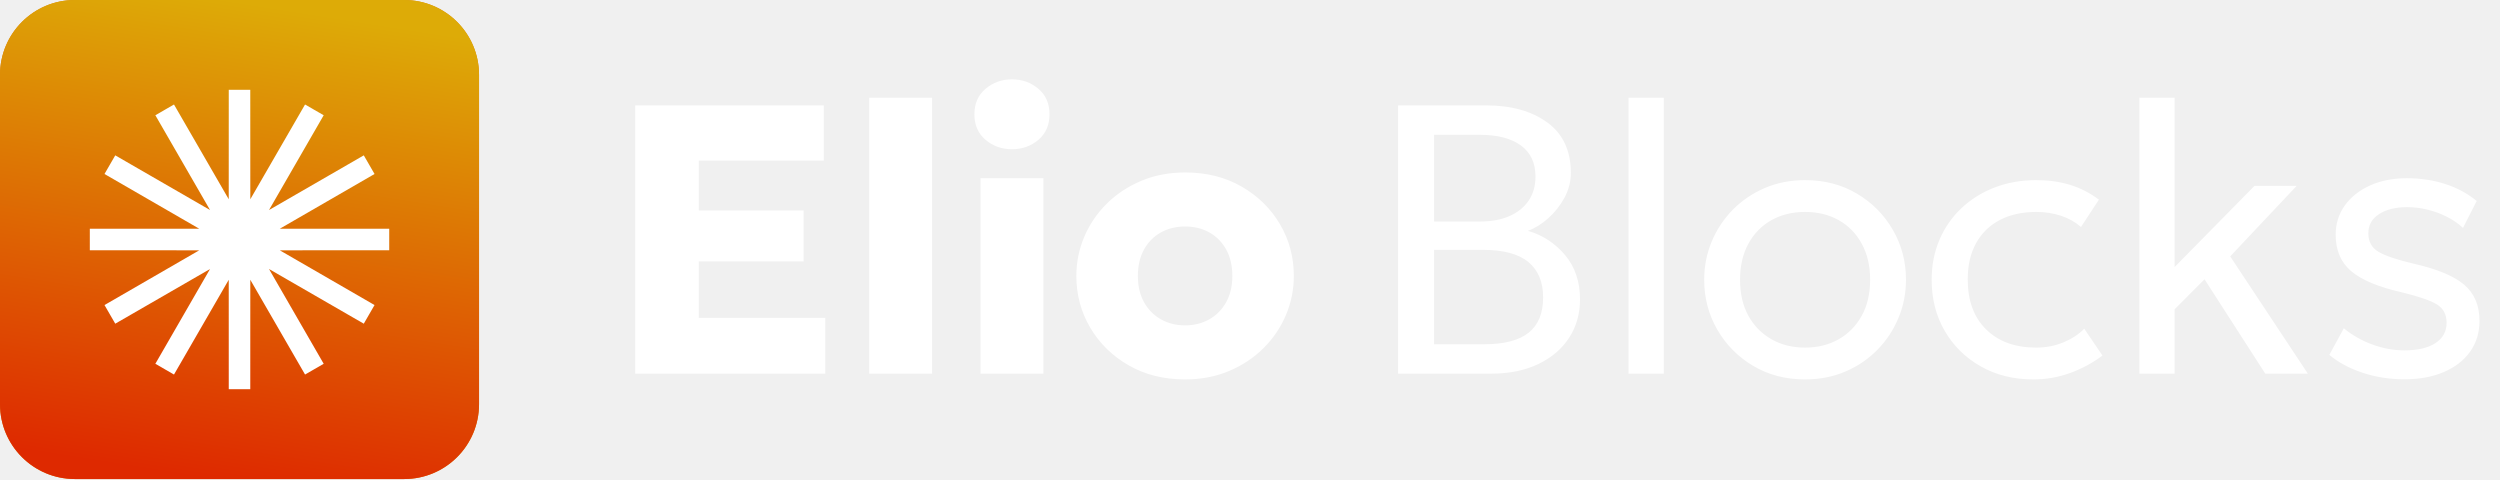
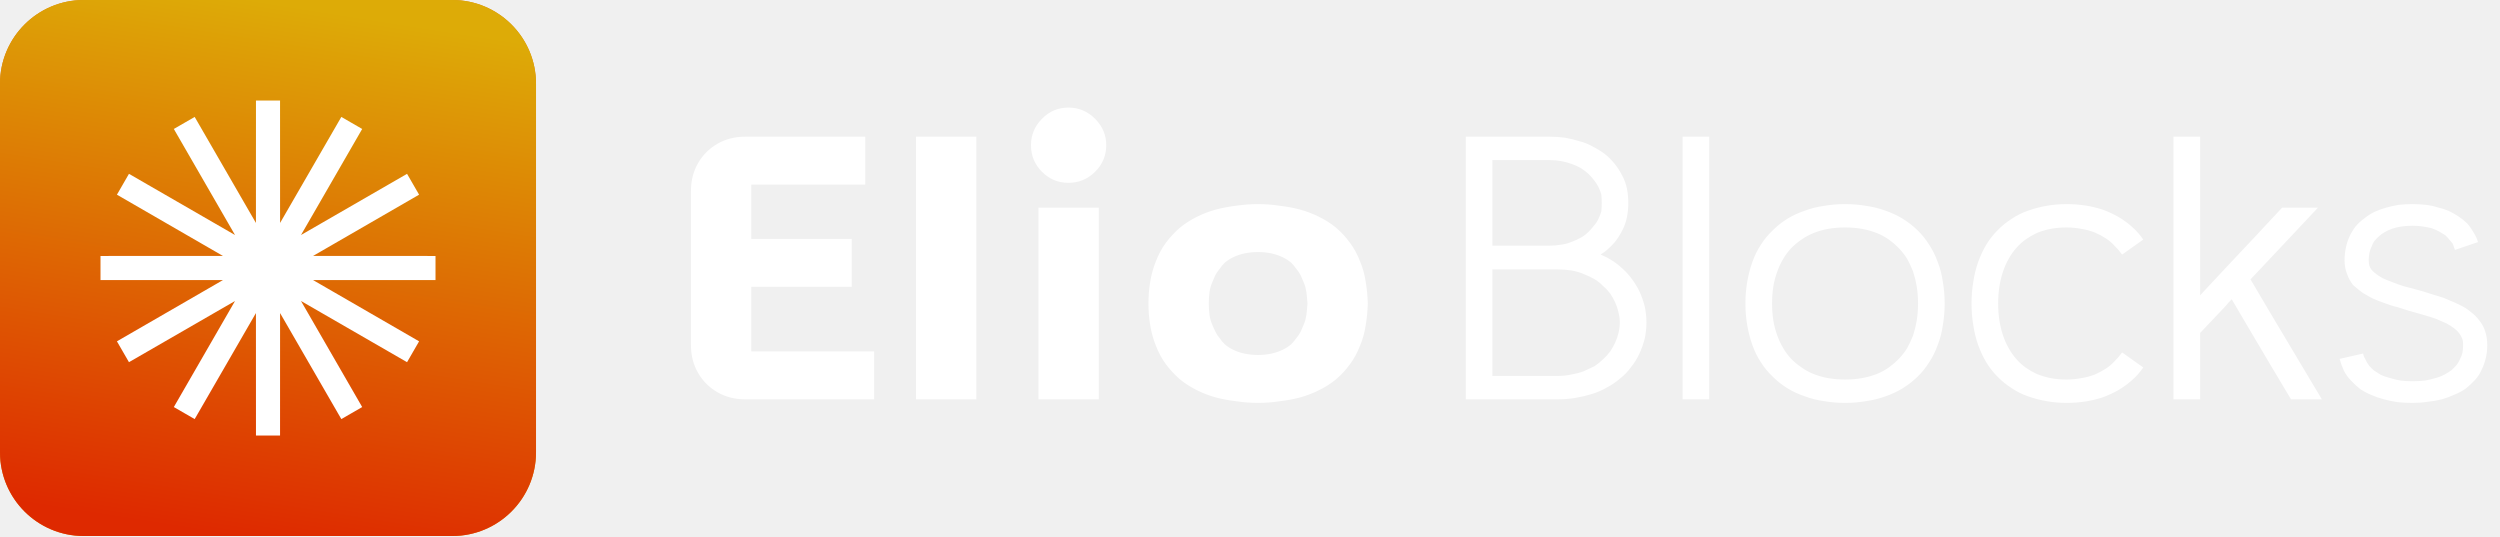
- <svg xmlns="http://www.w3.org/2000/svg" width="668" height="128" viewBox="0 0 668 128" fill="none">
+ <svg xmlns="http://www.w3.org/2000/svg" width="597" height="128" viewBox="0 0 597 128" fill="none">
  <rect width="128" height="128" rx="20" fill="#E0820C" />
  <rect width="128" height="128" rx="20" fill="url(#paint0_linear_1105_415)" />
  <path d="M64 24L64.01 63.96L84 29.36L64.03 63.97L98.64 44L64.04 63.99L104 64L64.04 64.01L98.64 84L64.03 64.03L84 98.64L64.01 64.04L64 104L63.99 64.04L44 98.64L63.97 64.03L29.36 84L63.96 64.01L24 64L63.96 63.99L29.36 44L63.97 63.97L44 29.36L63.99 63.96L64 24Z" stroke="white" stroke-width="5.75" />
  <defs>
    <linearGradient id="paint0_linear_1105_415" x1="74.117" y1="2.072" x2="54.212" y2="127.829" gradientUnits="userSpaceOnUse">
      <stop stop-color="#DDAB07" />
      <stop offset="1" stop-color="#DE2900" />
    </linearGradient>
  </defs>
-   <path d="M169.72 99.84L169.72 28.16L220.12 28.16L220.12 42.91L186.72 42.91L186.72 56.24L214.72 56.24L214.72 69.84L186.72 69.84L186.72 84.94L220.51 84.94L220.51 99.84L169.72 99.84ZM232.25 99.84L232.25 26.11L249.05 26.11L249.05 99.84L232.25 99.84ZM262 99.84L262 47.62L278.79 47.62L278.79 99.84L262 99.84ZM270.4 39.88Q266.33 39.88 263.35 37.37Q260.36 34.84 260.36 30.54Q260.36 26.24 263.35 23.72Q266.33 21.2 270.4 21.2Q274.47 21.2 277.45 23.72Q280.43 26.24 280.43 30.54Q280.43 34.84 277.45 37.37Q274.47 39.88 270.4 39.88ZM316.66 101.38Q308.12 101.38 301.57 97.61Q295.01 93.84 291.31 87.55Q287.6 81.26 287.6 73.73Q287.6 68.25 289.72 63.26Q291.84 58.28 295.73 54.42Q299.62 50.56 304.95 48.32Q310.27 46.08 316.68 46.08Q325.2 46.08 331.75 49.85Q338.3 53.62 342.01 59.91Q345.71 66.2 345.71 73.73Q345.71 79.21 343.6 84.19Q341.48 89.18 337.59 93.04Q333.71 96.9 328.4 99.13Q323.08 101.38 316.66 101.38ZM316.66 86.94Q320.26 86.94 323.12 85.32Q325.98 83.71 327.63 80.75Q329.28 77.78 329.28 73.73Q329.28 69.66 327.65 66.69Q326.02 63.73 323.16 62.12Q320.3 60.52 316.66 60.52Q313.03 60.52 310.16 62.12Q307.3 63.73 305.67 66.69Q304.04 69.66 304.04 73.73Q304.04 77.8 305.69 80.75Q307.34 83.71 310.2 85.32Q313.06 86.94 316.66 86.94ZM373.57 99.84L373.57 28.16L397.1 28.16Q407.19 28.16 413.46 32.74Q419.73 37.32 419.73 46.23Q419.73 49.67 418.03 52.82Q416.33 55.96 413.7 58.31Q411.06 60.66 408.26 61.67Q414.17 63.4 418.18 68.15Q422.18 72.9 422.18 80Q422.18 85.75 419.29 90.22Q416.4 94.69 411.05 97.27Q405.71 99.84 398.4 99.84L373.57 99.84ZM383.19 91.98L396.64 91.98Q404.58 91.98 408.45 88.9Q412.32 85.82 412.32 79.49Q412.32 73.27 408.39 70.02Q404.45 66.76 396.2 66.76L383.19 66.76L383.19 91.98ZM383.19 59.19L395.51 59.19Q399.97 59.19 403.29 57.75Q406.6 56.32 408.44 53.63Q410.28 50.93 410.28 47.16Q410.28 41.74 406.4 38.88Q402.52 36.02 395.36 36.02L383.19 36.02L383.19 59.19ZM435.14 99.84L435.14 26.11L444.56 26.11L444.56 99.84L435.14 99.84ZM482.32 101.38Q474.52 101.38 468.43 97.75Q462.34 94.12 458.85 88.06Q455.36 82.01 455.36 74.75Q455.36 69.38 457.36 64.56Q459.37 59.74 463 56.04Q466.64 52.35 471.55 50.24Q476.47 48.13 482.32 48.13Q490.11 48.13 496.2 51.76Q502.3 55.39 505.78 61.44Q509.28 67.5 509.28 74.75Q509.28 80.13 507.27 84.95Q505.27 89.76 501.65 93.46Q498.03 97.15 493.11 99.27Q488.18 101.38 482.32 101.38ZM482.31 92.88Q487.37 92.88 491.29 90.65Q495.22 88.42 497.46 84.36Q499.7 80.3 499.7 74.75Q499.7 69.2 497.46 65.12Q495.23 61.04 491.31 58.83Q487.38 56.63 482.31 56.63Q477.25 56.63 473.32 58.83Q469.4 61.04 467.17 65.12Q464.94 69.2 464.94 74.75Q464.94 80.31 467.17 84.37Q469.41 88.42 473.34 90.65Q477.26 92.88 482.31 92.88ZM543.32 101.38Q535.4 101.38 529.26 97.9Q523.12 94.42 519.63 88.42Q516.14 82.41 516.14 74.75Q516.14 68.96 518.21 64.1Q520.28 59.25 524.06 55.66Q527.85 52.07 532.95 50.1Q538.06 48.13 544.09 48.13Q548.99 48.13 553.14 49.4Q557.29 50.68 560.83 53.35L556.04 60.65Q553.74 58.65 550.66 57.64Q547.58 56.63 544.14 56.63Q538.5 56.63 534.38 58.77Q530.28 60.9 528.03 64.94Q525.78 68.98 525.78 74.68Q525.78 83.2 530.71 88.04Q535.64 92.88 544.09 92.88Q547.97 92.88 551.36 91.47Q554.75 90.06 556.91 87.83L561.78 95Q557.82 97.97 553.11 99.68Q548.39 101.38 543.32 101.38ZM571.64 99.84L571.64 26.11L581.06 26.11L581.06 71.35L602.41 49.66L613.67 49.66L595.91 68.51L616.66 99.84L605.28 99.84L589.05 74.62L581.06 82.64L581.06 99.84L571.64 99.84ZM642.45 101.35Q636.51 101.35 631.2 99.57Q625.91 97.79 622.4 94.82L626.27 87.71Q629.6 90.48 633.88 92.05Q638.16 93.62 642.47 93.62Q647.76 93.62 650.75 91.68Q653.73 89.74 653.73 86.25Q653.73 82.95 651.17 81.36Q648.6 79.76 641.65 78.08Q632.4 75.98 628.24 72.46Q624.09 68.94 624.09 62.72Q624.09 58.32 626.53 54.91Q628.98 51.5 633.27 49.56Q637.55 47.62 643.13 47.62Q648.63 47.62 653.43 49.19Q658.24 50.76 661.77 53.71L658.11 60.9Q656.31 59.2 653.88 57.96Q651.46 56.72 648.7 56.03Q645.95 55.35 643.16 55.35Q638.59 55.35 635.7 57.2Q632.82 59.04 632.82 62.34Q632.82 65.73 635.62 67.33Q638.41 68.93 644.9 70.45Q654.31 72.58 658.41 76.06Q662.52 79.55 662.52 85.73Q662.52 90.47 660.01 93.97Q657.51 97.47 652.99 99.41Q648.47 101.35 642.45 101.35Z" fill="#FFFFFF" />
+   <path d="M177.97 32.64H206.62V44.08H179.41V57.05H203.4V68.49H179.41V83.92H208.74V95.36H177.97Q174.24 95.36 171.32 93.66Q168.39 91.97 166.7 89.05Q165 86.12 165 82.39V45.61Q165 41.88 166.7 38.95Q168.39 36.03 171.32 34.34Q174.24 32.64 177.97 32.64ZM218.74 95.36Q218.74 79.68 218.74 64Q218.74 48.32 218.74 32.64H233.15Q233.15 48.32 233.15 64Q233.15 79.68 233.15 95.36ZM247.98 95.36V49.59H262.39V95.36ZM264.17 34.67Q264.17 38.4 261.5 41.03Q258.83 43.66 255.14 43.66Q251.45 43.66 248.83 41.03Q246.2 38.4 246.2 34.67Q246.2 31.03 248.83 28.36Q251.45 25.69 255.14 25.69Q258.83 25.69 261.5 28.36Q264.17 31.03 264.17 34.67ZM312.22 72.48Q312.14 71.03 311.97 69.75Q311.8 68.58 311.38 67.56Q311.04 66.71 310.63 65.8Q310.19 64.93 309.6 64.25Q309 63.4 308.33 62.73Q307.43 61.97 306.38 61.46Q305.08 60.84 303.66 60.52Q302.16 60.19 300.4 60.19Q298.7 60.19 297.14 60.52Q295.69 60.84 294.43 61.46Q293.37 61.97 292.48 62.73Q291.78 63.4 291.21 64.25Q290.61 64.97 290.19 65.78Q289.76 66.71 289.43 67.56Q289 68.58 288.83 69.77Q288.66 71.07 288.66 72.48Q288.66 73.88 288.83 75.18Q289 76.37 289.43 77.39Q289.76 78.24 290.21 79.15Q290.61 80.02 291.21 80.7Q291.78 81.55 292.48 82.22Q293.37 82.99 294.43 83.49Q295.69 84.12 297.14 84.43Q298.7 84.77 300.4 84.77Q302.16 84.77 303.66 84.43Q305.08 84.12 306.38 83.49Q307.43 82.99 308.33 82.22Q309 81.55 309.6 80.7Q310.19 80.02 310.63 79.15Q311.04 78.24 311.38 77.39Q311.8 76.37 311.97 75.2Q312.14 73.92 312.22 72.48ZM326.63 72.48Q326.55 75.19 326.12 77.73Q325.74 80.28 324.77 82.56Q323.84 85.02 322.37 86.97Q320.9 89.02 319.01 90.61Q317.14 92.14 314.85 93.24Q312.82 94.26 310.36 94.94Q308.07 95.53 305.53 95.83Q302.99 96.21 300.4 96.21Q297.82 96.21 295.27 95.83Q292.73 95.53 290.44 94.94Q288.01 94.27 285.95 93.24Q283.67 92.13 281.8 90.61Q279.93 89 278.41 86.97Q276.97 85.02 276.03 82.56Q275.1 80.27 274.68 77.73Q274.25 75.19 274.25 72.48Q274.25 69.76 274.68 67.22Q275.1 64.68 276.03 62.39Q276.97 59.93 278.41 57.98Q279.93 55.95 281.8 54.34Q283.67 52.82 285.95 51.71Q288.01 50.68 290.44 50.02Q292.73 49.42 295.27 49.12Q297.82 48.74 300.4 48.74Q302.99 48.74 305.53 49.12Q308.07 49.42 310.36 50.02Q312.82 50.69 314.85 51.71Q317.14 52.81 319.01 54.34Q320.9 55.94 322.37 57.98Q323.84 59.93 324.77 62.39Q325.74 64.67 326.12 67.22Q326.55 69.76 326.63 72.48ZM350.03 95.36V64V32.64H370.11Q371.98 32.64 373.76 32.89Q375.62 33.23 377.23 33.74Q378.93 34.17 380.37 35.01Q381.89 35.78 383.25 36.79Q384.52 37.81 385.62 39.17Q386.64 40.44 387.4 41.96Q388.17 43.4 388.51 45.01Q388.84 46.71 388.84 48.45Q388.84 50.18 388.51 51.88Q388.17 53.57 387.4 55.02Q386.64 56.54 385.62 57.81Q384.52 59.08 383.25 60.1Q382.74 60.44 382.23 60.78Q383 61.12 383.67 61.46Q385.45 62.39 386.81 63.58Q388.34 64.85 389.44 66.29Q390.62 67.81 391.47 69.51Q392.24 71.2 392.74 73.07Q393.17 75.02 393.17 76.97Q393.17 79 392.74 80.95Q392.24 82.82 391.47 84.51Q390.62 86.29 389.44 87.73Q388.34 89.26 386.81 90.44Q385.45 91.63 383.67 92.56Q382.06 93.5 380.12 94.09Q378.25 94.68 376.22 95.02Q374.18 95.36 372.06 95.36ZM356.38 64.34V89.77H372.06Q373.67 89.77 375.28 89.43Q376.81 89.17 378.17 88.66Q379.52 88.07 380.71 87.48Q381.89 86.71 382.83 85.78Q383.76 84.93 384.52 83.92Q385.2 82.9 385.71 81.8Q386.22 80.7 386.47 79.6Q386.81 78.32 386.81 76.97Q386.81 75.78 386.47 74.51Q386.22 73.32 385.71 72.22Q385.2 71.12 384.52 70.1Q383.76 69.09 382.83 68.32Q381.89 67.31 380.71 66.63Q379.52 65.95 378.17 65.44Q376.81 64.85 375.28 64.59Q373.67 64.34 372.06 64.34ZM356.38 38.23V58.66H370.11Q371.55 58.66 372.91 58.41Q374.18 58.24 375.37 57.73Q376.56 57.3 377.57 56.71Q378.5 56.2 379.35 55.35Q380.03 54.68 380.62 53.91Q381.3 53.15 381.73 52.22Q382.15 51.37 382.4 50.44Q382.49 49.51 382.49 48.49Q382.49 47.47 382.4 46.46Q382.15 45.61 381.73 44.68Q381.3 43.83 380.62 42.98Q380.03 42.22 379.35 41.54Q378.5 40.78 377.57 40.18Q376.56 39.59 375.37 39.17Q374.18 38.74 372.91 38.49Q371.55 38.23 370.11 38.23ZM401.8 95.36Q401.8 79.68 401.8 64Q401.8 48.32 401.8 32.64H408.16Q408.16 48.32 408.16 64Q408.16 79.68 408.16 95.36ZM458.03 72.48Q458.02 70.33 457.71 68.35Q457.4 66.53 456.83 64.81Q456.21 63.25 455.44 61.83Q454.59 60.48 453.5 59.31Q452.41 58.18 451.17 57.29Q449.82 56.32 448.23 55.67Q446.53 55 444.67 54.66Q442.8 54.32 440.6 54.32Q438.48 54.32 436.52 54.66Q434.65 55 433.03 55.67Q431.44 56.32 430.09 57.29Q428.78 58.18 427.69 59.31Q426.6 60.49 425.83 61.82Q424.98 63.25 424.43 64.81Q423.79 66.53 423.48 68.35Q423.17 70.33 423.17 72.48Q423.17 74.62 423.48 76.6Q423.79 78.42 424.43 80.15Q424.98 81.7 425.83 83.12Q426.6 84.47 427.69 85.64Q428.78 86.77 430.09 87.66Q431.44 88.64 433.03 89.29Q434.65 89.95 436.52 90.29Q438.48 90.63 440.6 90.63Q442.8 90.63 444.67 90.29Q446.53 89.95 448.23 89.29Q449.82 88.64 451.17 87.66Q452.41 86.77 453.5 85.64Q454.59 84.47 455.44 83.12Q456.21 81.7 456.83 80.15Q457.4 78.42 457.71 76.6Q458.02 74.62 458.03 72.48ZM464.39 72.48Q464.38 75.19 463.95 77.66Q463.61 80.13 462.74 82.35Q461.95 84.6 460.71 86.48Q459.48 88.44 457.89 89.98Q456.24 91.57 454.31 92.75Q452.41 93.91 450.24 94.65Q448.02 95.46 445.62 95.79Q443.22 96.21 440.6 96.21Q437.98 96.21 435.57 95.79Q433.17 95.46 431.03 94.65Q428.78 93.91 426.89 92.75Q424.95 91.57 423.37 89.98Q421.72 88.44 420.47 86.47Q419.24 84.6 418.45 82.35Q417.66 80.13 417.24 77.66Q416.81 75.19 416.81 72.48Q416.81 69.76 417.24 67.29Q417.66 64.82 418.45 62.6Q419.24 60.36 420.47 58.48Q421.72 56.51 423.37 54.97Q424.95 53.38 426.89 52.2Q428.78 51.04 431.03 50.3Q433.17 49.49 435.57 49.16Q437.98 48.74 440.6 48.74Q443.22 48.74 445.62 49.16Q448.02 49.49 450.24 50.3Q452.41 51.05 454.31 52.2Q456.24 53.38 457.89 54.97Q459.48 56.51 460.71 58.48Q461.95 60.36 462.74 62.6Q463.61 64.82 463.95 67.29Q464.38 69.76 464.39 72.48ZM506.76 60.79Q505.91 59.61 504.91 58.65Q503.97 57.62 502.8 56.88Q501.54 56.06 500.19 55.5Q498.68 54.92 497.05 54.66Q495.36 54.32 493.49 54.32Q491.44 54.32 489.66 54.66Q487.97 55 486.37 55.65Q484.95 56.32 483.69 57.21Q482.46 58.1 481.44 59.28Q480.45 60.4 479.68 61.8Q478.89 63.15 478.35 64.78Q477.78 66.44 477.47 68.34Q477.16 70.33 477.16 72.48Q477.16 74.62 477.47 76.61Q477.78 78.51 478.35 80.17Q478.89 81.8 479.68 83.15Q480.45 84.55 481.44 85.67Q482.46 86.86 483.69 87.75Q484.95 88.64 486.37 89.3Q487.97 89.95 489.66 90.29Q491.44 90.63 493.49 90.63Q495.36 90.63 497.05 90.29Q498.68 90.03 500.19 89.46Q501.54 88.89 502.8 88.07Q503.97 87.34 504.91 86.31Q505.91 85.34 506.76 84.16L511.81 87.75Q510.65 89.46 509.09 90.81Q507.59 92.15 505.84 93.17Q504.1 94.16 502.11 94.89Q500.13 95.54 497.98 95.88Q495.78 96.21 493.49 96.21Q491.02 96.21 488.72 95.8Q486.4 95.39 484.32 94.65Q482.16 93.91 480.34 92.66Q478.5 91.49 477.01 89.95Q475.42 88.35 474.28 86.45Q473.14 84.5 472.34 82.27Q471.57 80.05 471.21 77.58Q470.8 75.12 470.8 72.48Q470.8 69.83 471.21 67.38Q471.57 64.9 472.34 62.69Q473.14 60.45 474.28 58.5Q475.42 56.6 477.01 55Q478.5 53.46 480.34 52.29Q482.16 51.05 484.32 50.3Q486.4 49.56 488.72 49.15Q491.02 48.74 493.49 48.74Q495.78 48.74 497.98 49.07Q500.13 49.41 502.11 50.06Q504.1 50.79 505.84 51.78Q507.59 52.8 509.09 54.14Q510.65 55.5 511.81 57.21ZM519.03 95.36V64V32.64H525.39V70.53Q525.9 69.93 526.41 69.42Q529.46 66.12 532.47 62.94Q535.47 59.76 538.53 56.5Q541.58 53.24 544.97 49.59H553.53Q550.14 53.24 546.45 57.13Q542.76 61.03 538.95 65.1Q538.19 65.86 537.42 66.71Q539.71 70.61 542.17 74.76Q545.31 80.02 548.44 85.27Q551.58 90.53 554.46 95.36H547.09Q544.2 90.53 541.58 86.12Q538.95 81.71 536.32 77.22Q534.71 74.43 532.93 71.46Q532.17 72.22 531.49 73.07Q528.35 76.37 525.39 79.51V95.36ZM586.24 59.68Q585.99 58.91 585.73 58.24Q585.31 57.64 584.89 57.22Q584.46 56.63 583.87 56.12Q583.19 55.69 582.43 55.27Q581.67 54.85 580.73 54.51Q579.72 54.25 578.53 54.08Q577.43 53.91 576.16 53.91Q574.72 53.91 573.53 54.08Q572.34 54.25 571.33 54.59Q570.31 54.93 569.46 55.44Q568.7 55.86 568.11 56.41Q567.51 56.97 567 57.56Q566.58 58.15 566.33 58.91Q565.99 59.59 565.82 60.36Q565.65 61.2 565.65 62.22Q565.65 62.9 565.82 63.49Q565.99 64 566.33 64.42Q566.75 64.93 567.43 65.44Q568.11 65.95 569.04 66.46Q569.97 66.88 571.33 67.39Q572.34 67.81 573.95 68.32Q574.63 68.49 575.35 68.7Q576.07 68.92 576.84 69.09Q577.77 69.34 578.62 69.59L580.23 70.1Q581.07 70.36 581.88 70.61Q582.68 70.87 583.53 71.12Q585.14 71.8 586.5 72.39Q587.26 72.73 587.98 73.11Q588.7 73.49 589.29 73.92Q589.97 74.43 590.57 74.93Q591.16 75.44 591.67 76.04Q592.85 77.39 593.36 78.83Q593.96 80.53 593.96 82.39Q593.96 84 593.62 85.44Q593.28 86.97 592.6 88.33Q592.01 89.68 590.99 90.78Q589.97 91.88 588.79 92.82Q587.6 93.66 586.07 94.26Q584.63 94.94 583.11 95.36Q581.5 95.78 579.72 95.95Q578.02 96.21 576.07 96.21Q574.29 96.21 572.6 96.04Q570.82 95.78 569.29 95.36Q567.68 94.94 566.33 94.34Q564.88 93.75 563.61 92.9Q562.43 91.97 561.49 90.95Q560.39 89.85 559.71 88.49Q559.12 87.22 558.7 85.7L564.29 84.43Q564.46 85.19 564.88 85.87Q565.22 86.63 565.73 87.31Q566.24 87.9 566.92 88.49Q567.68 89 568.53 89.51Q569.46 89.94 570.73 90.27Q571.83 90.61 573.19 90.87Q574.55 91.04 576.12 91.04Q577.68 91.04 579.12 90.87Q580.48 90.61 581.67 90.27Q582.85 89.94 583.79 89.43Q584.72 88.92 585.4 88.41Q586.07 87.82 586.58 87.22Q587.18 86.46 587.43 85.78Q587.85 85.02 588.02 84.26Q588.19 83.32 588.19 82.39Q588.19 81.88 588.15 81.54Q588.11 81.21 587.94 80.78Q587.85 80.53 587.68 80.23Q587.51 79.93 587.26 79.6Q586.84 79 586.07 78.41Q585.31 77.82 584.21 77.22Q583.11 76.71 581.67 76.12Q580.48 75.7 578.7 75.19Q577.85 74.93 577.05 74.72Q576.24 74.51 575.39 74.26Q574.63 74 573.91 73.79Q573.19 73.58 572.43 73.32Q571.67 73.15 570.9 72.9Q570.14 72.65 569.46 72.39Q567.94 71.88 566.66 71.29Q566.07 71.03 565.39 70.61L564.21 69.93Q563.61 69.51 563.06 69.04Q562.51 68.58 561.92 68.07Q560.99 66.88 560.48 65.44Q559.88 63.92 559.88 62.22Q559.88 60.69 560.18 59.21Q560.48 57.73 561.07 56.46Q561.66 55.19 562.51 54.08Q563.44 52.98 564.63 52.13Q565.65 51.29 567 50.61Q568.28 50.02 569.8 49.59Q571.24 49.17 572.85 48.91Q574.46 48.74 576.16 48.74Q577.68 48.74 579.21 48.91Q580.73 49.08 582.09 49.51Q583.53 49.85 584.72 50.35Q585.99 50.95 587.01 51.63Q588.19 52.39 589.13 53.32Q589.97 54.25 590.65 55.44Q591.41 56.63 591.75 57.81Z" fill="#FFFFFF" />
</svg>
